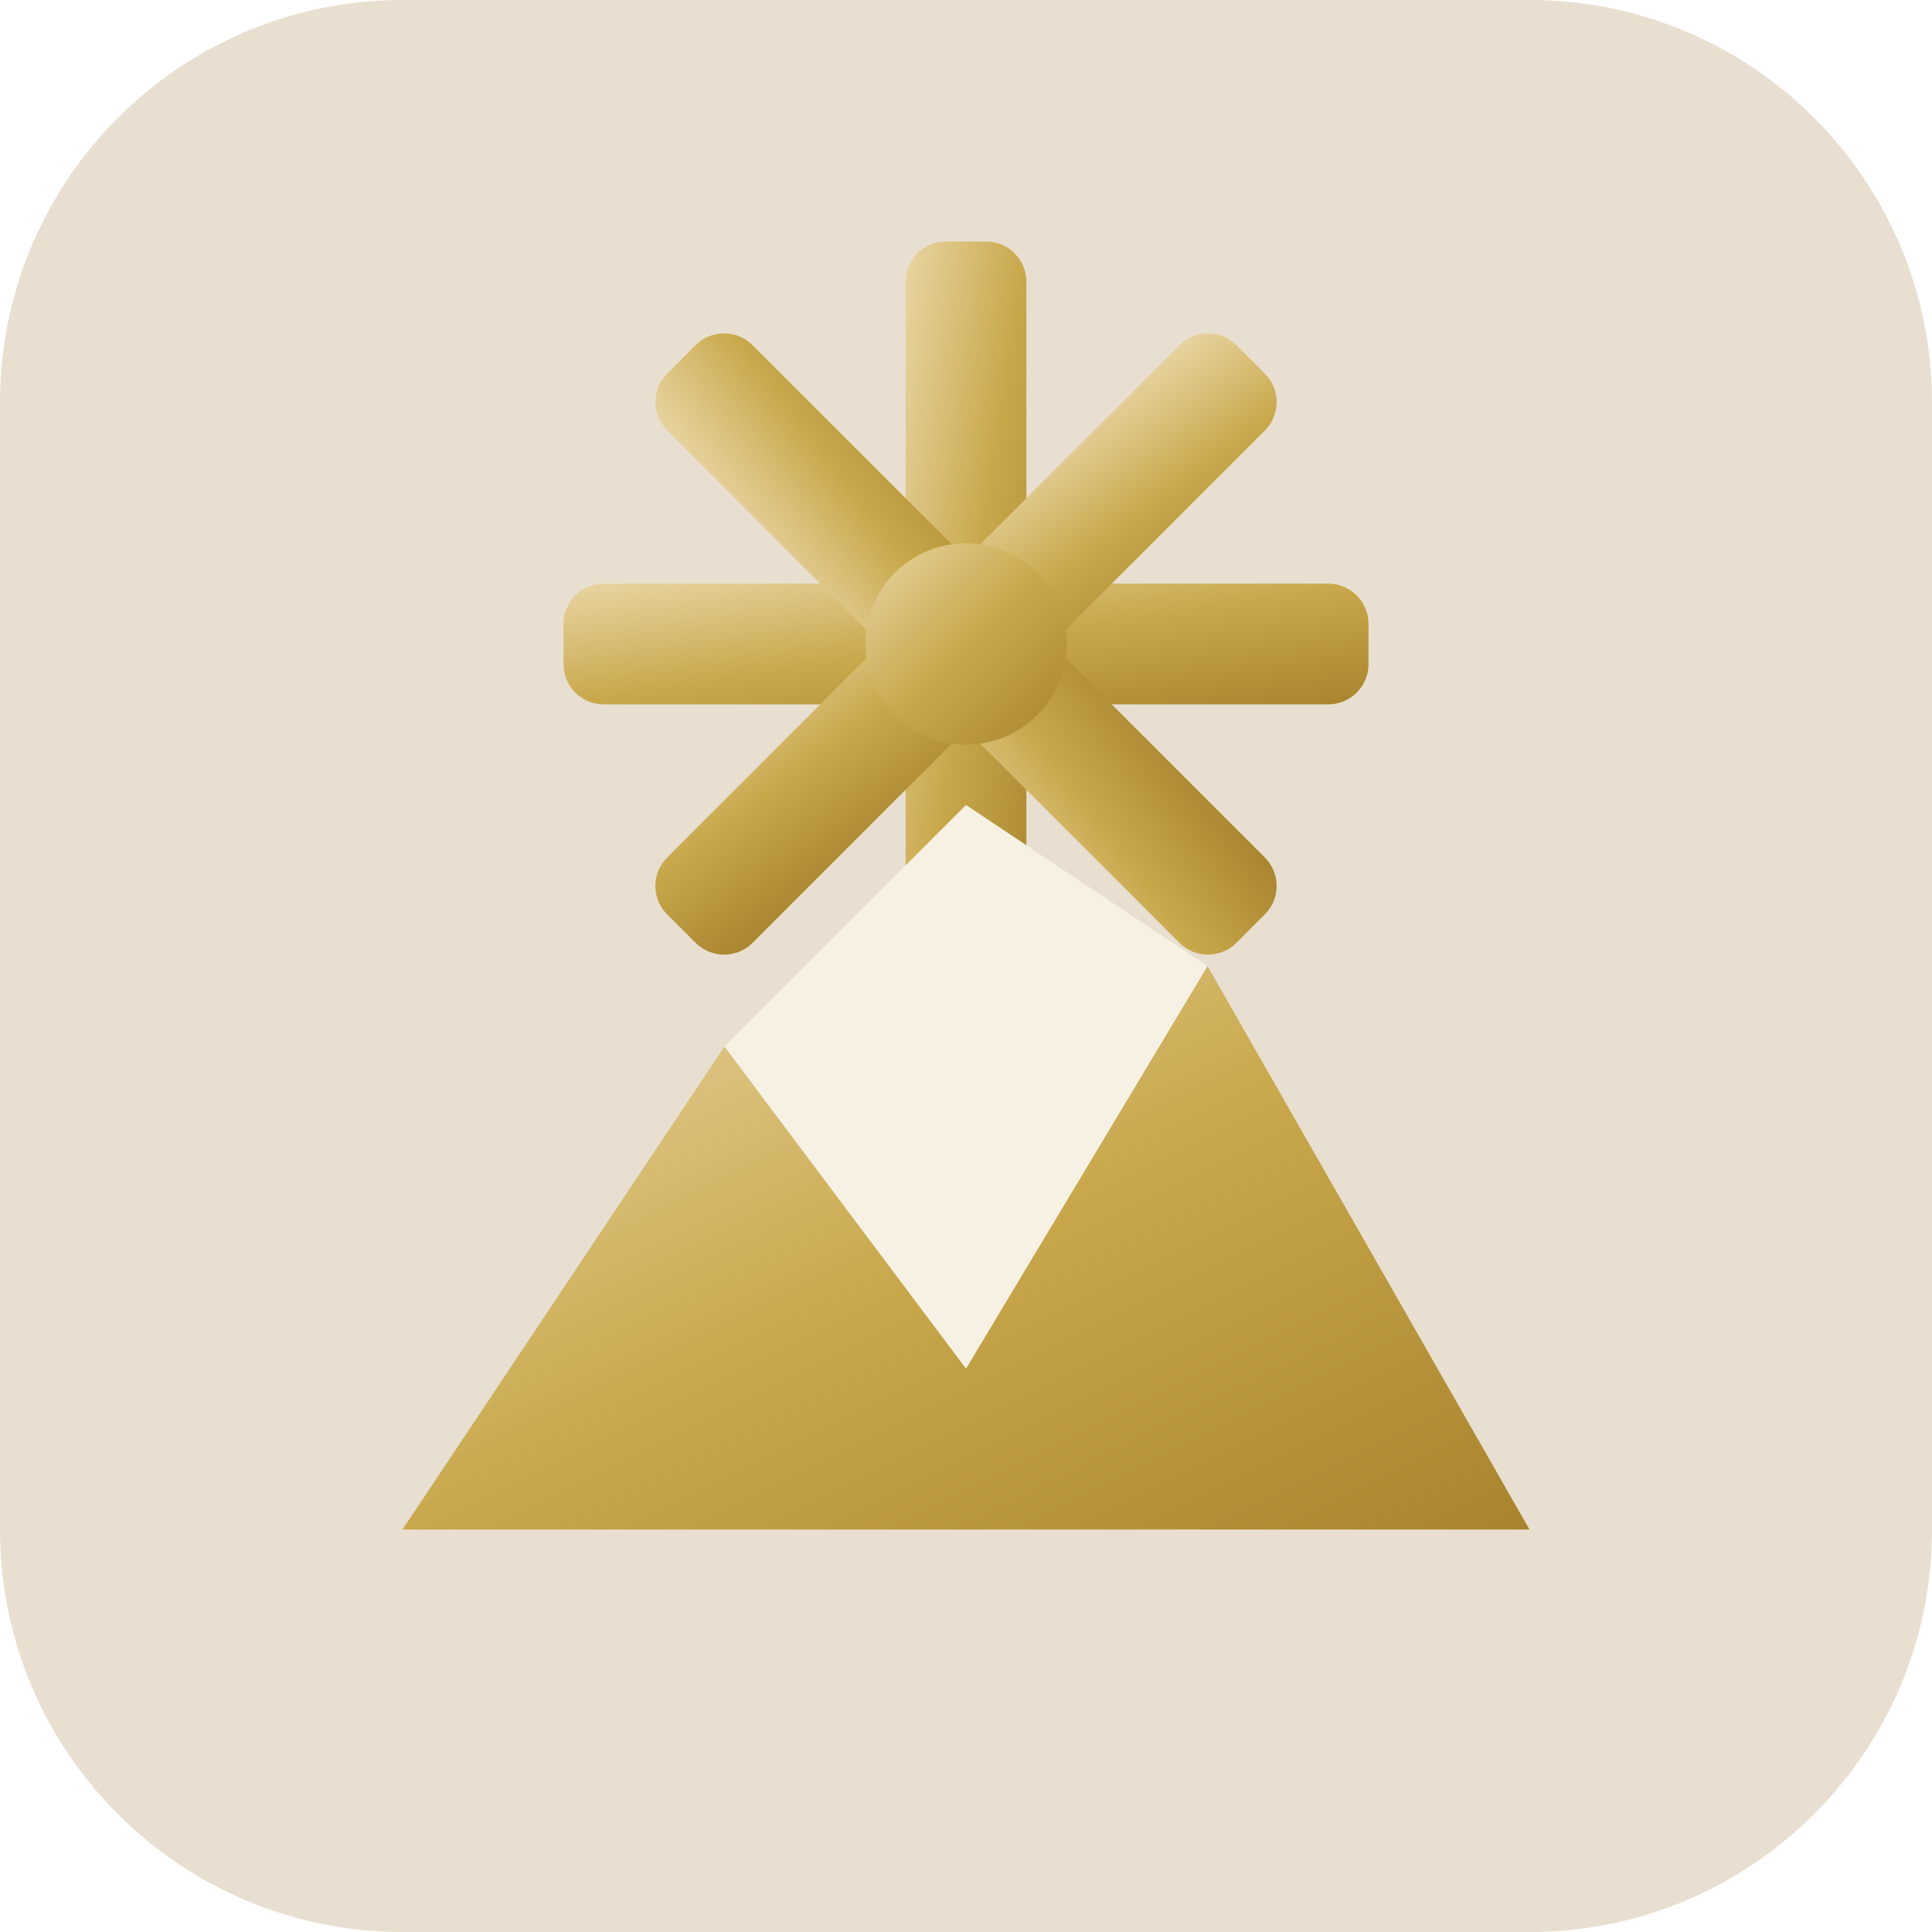
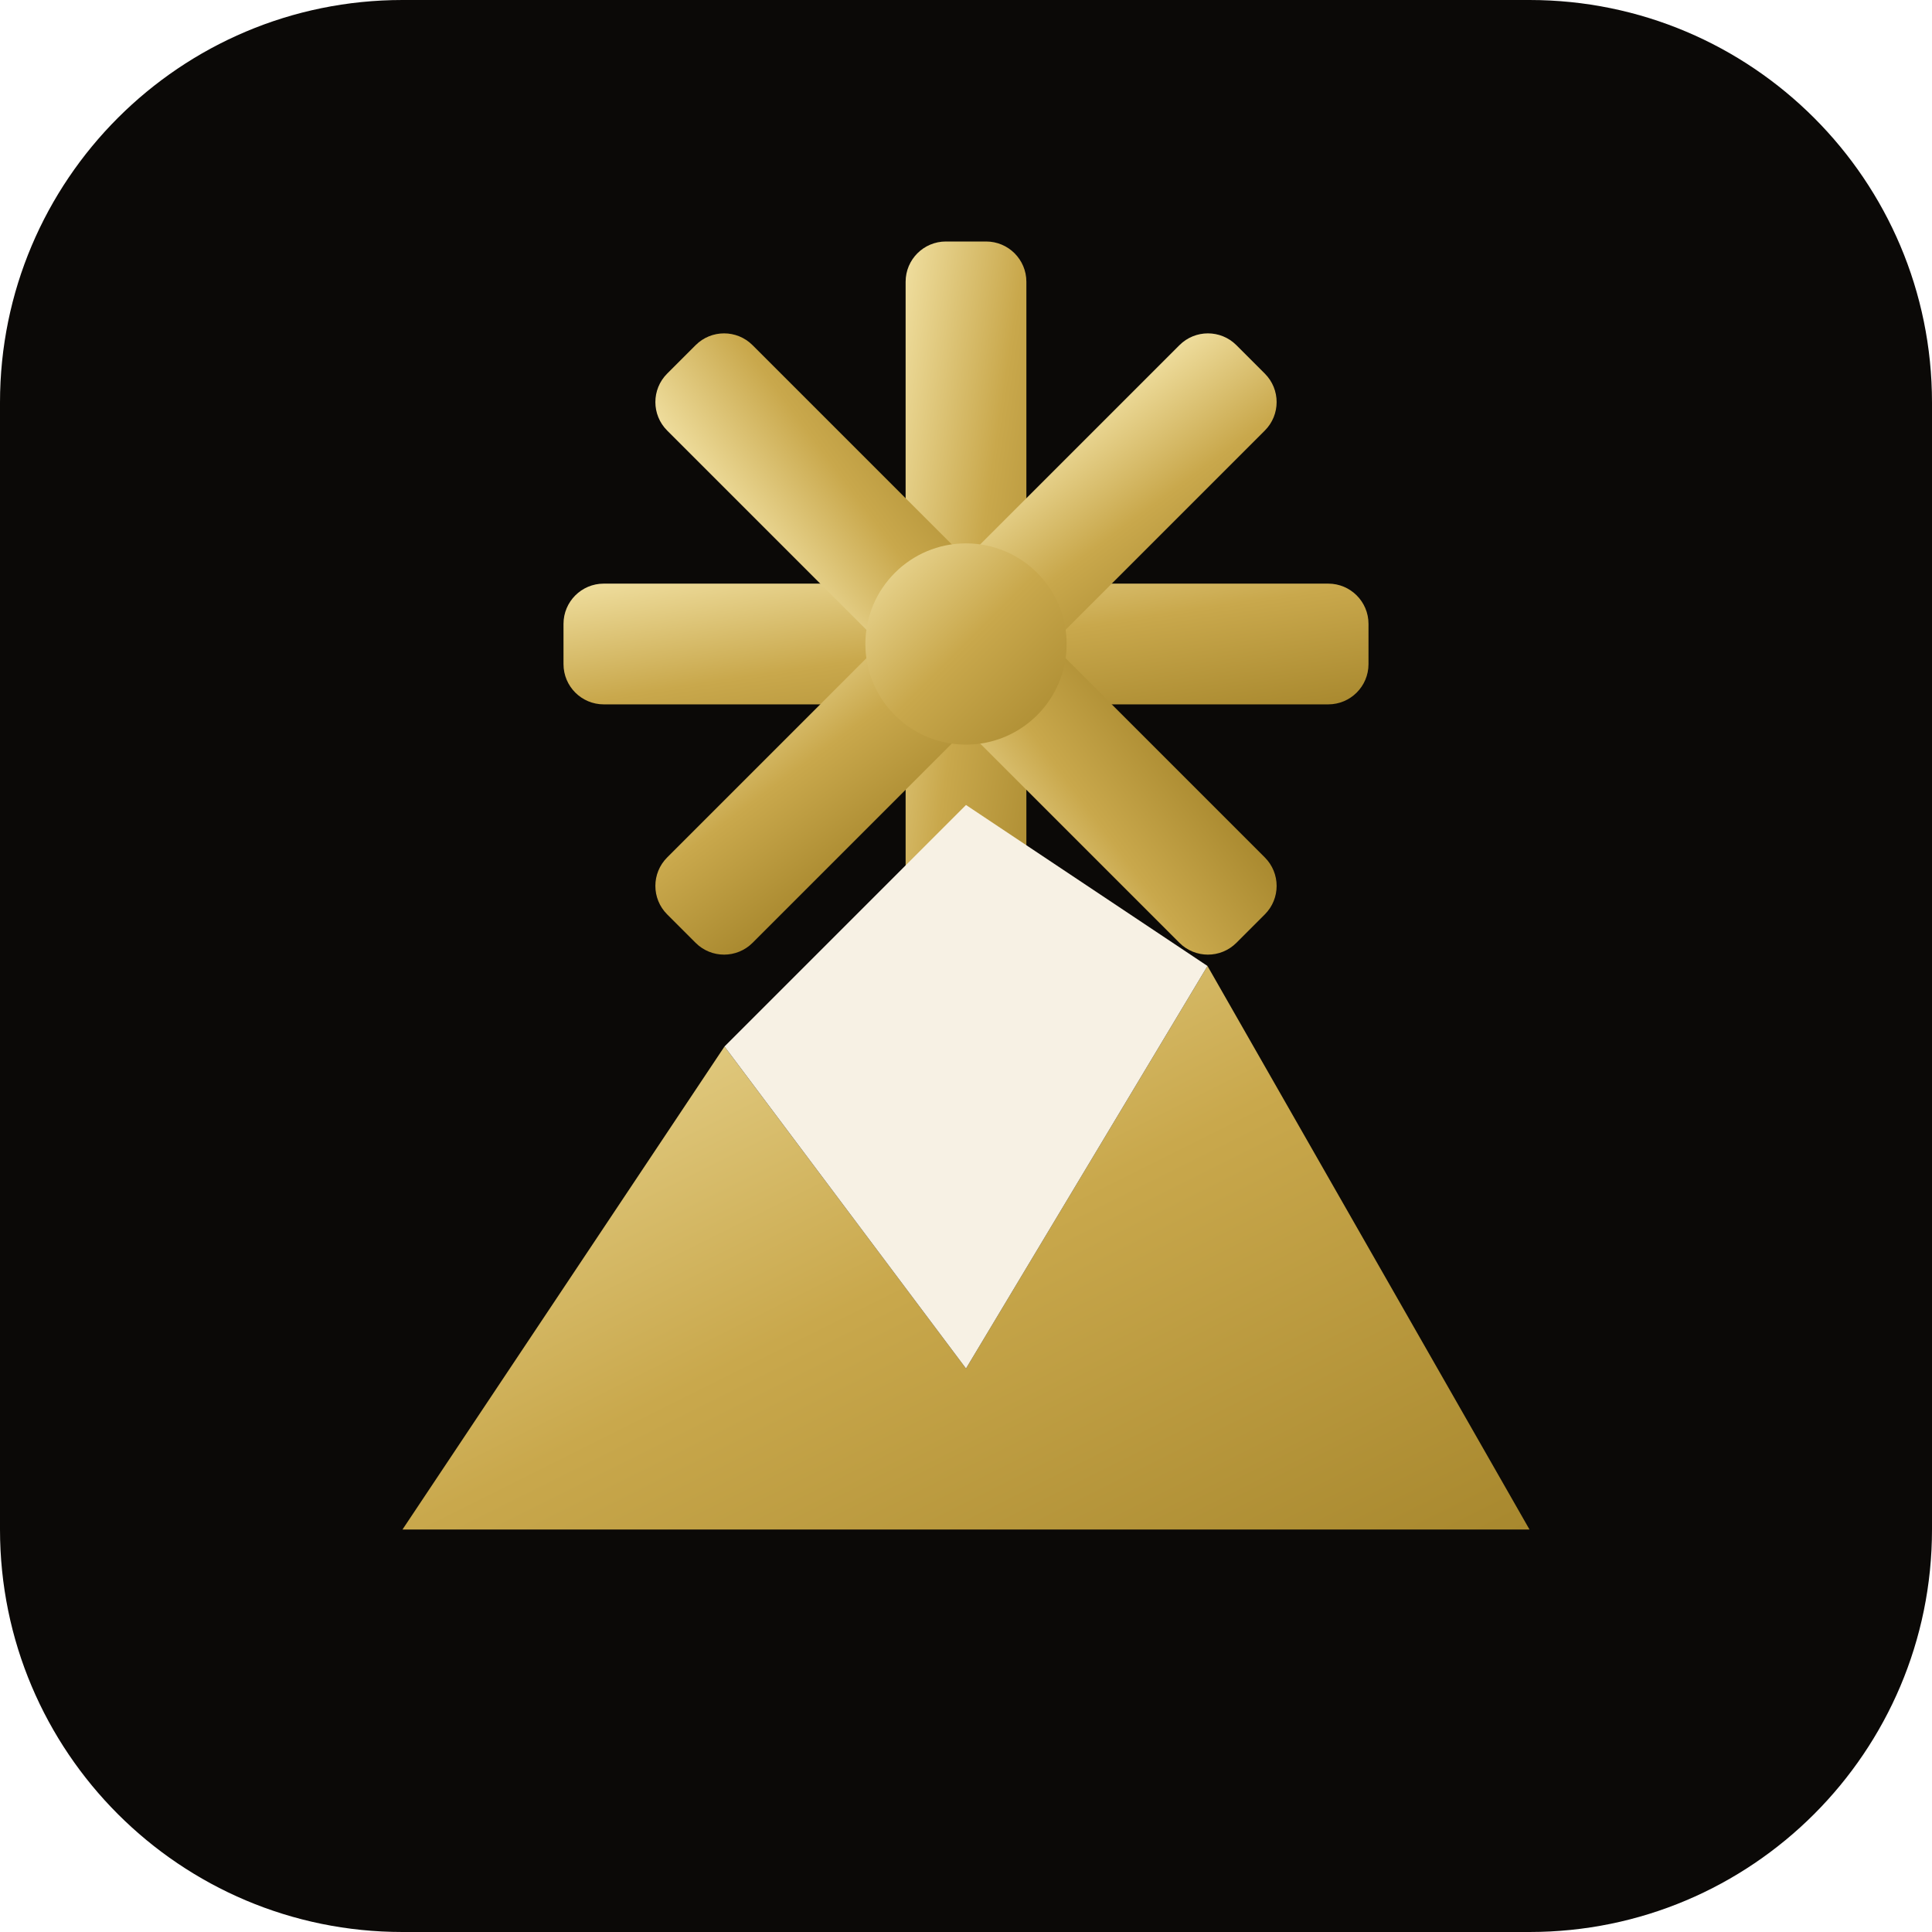
<svg xmlns="http://www.w3.org/2000/svg" viewBox="0 0 48 48" width="48" height="48">
  <defs>
    <linearGradient id="g" x1="0%" y1="0%" x2="100%" y2="100%">
-       <stop offset="0%" stop-color="#E8D5A3" />
+       <stop offset="0%" stop-color="#F0DFA0" />
      <stop offset="50%" stop-color="#C9A84C" />
-       <stop offset="100%" stop-color="#A8842E" />
+       <stop offset="100%" stop-color="#A8882E" />
    </linearGradient>
  </defs>
-   <rect width="48" height="48" rx="10" fill="#E8DFD0" />
+   <rect width="48" height="48" rx="10" fill="#0B0907" />
  <g transform="translate(24 16)" fill="url(#g)">
    <rect x="-1.5" y="-10" width="3" height="20" rx="1" />
    <rect x="-10" y="-1.5" width="20" height="3" rx="1" />
    <rect x="-1.5" y="-10" width="3" height="20" rx="1" transform="rotate(45)" />
    <rect x="-1.5" y="-10" width="3" height="20" rx="1" transform="rotate(-45)" />
    <circle r="2.5" />
  </g>
  <path d="M10 38 L18 26 L24 34 L30 24 L38 38 Z" fill="url(#g)" />
  <path d="M18 26 L24 34 L30 24 L24 20 Z" fill="#F7F1E4" />
</svg>
